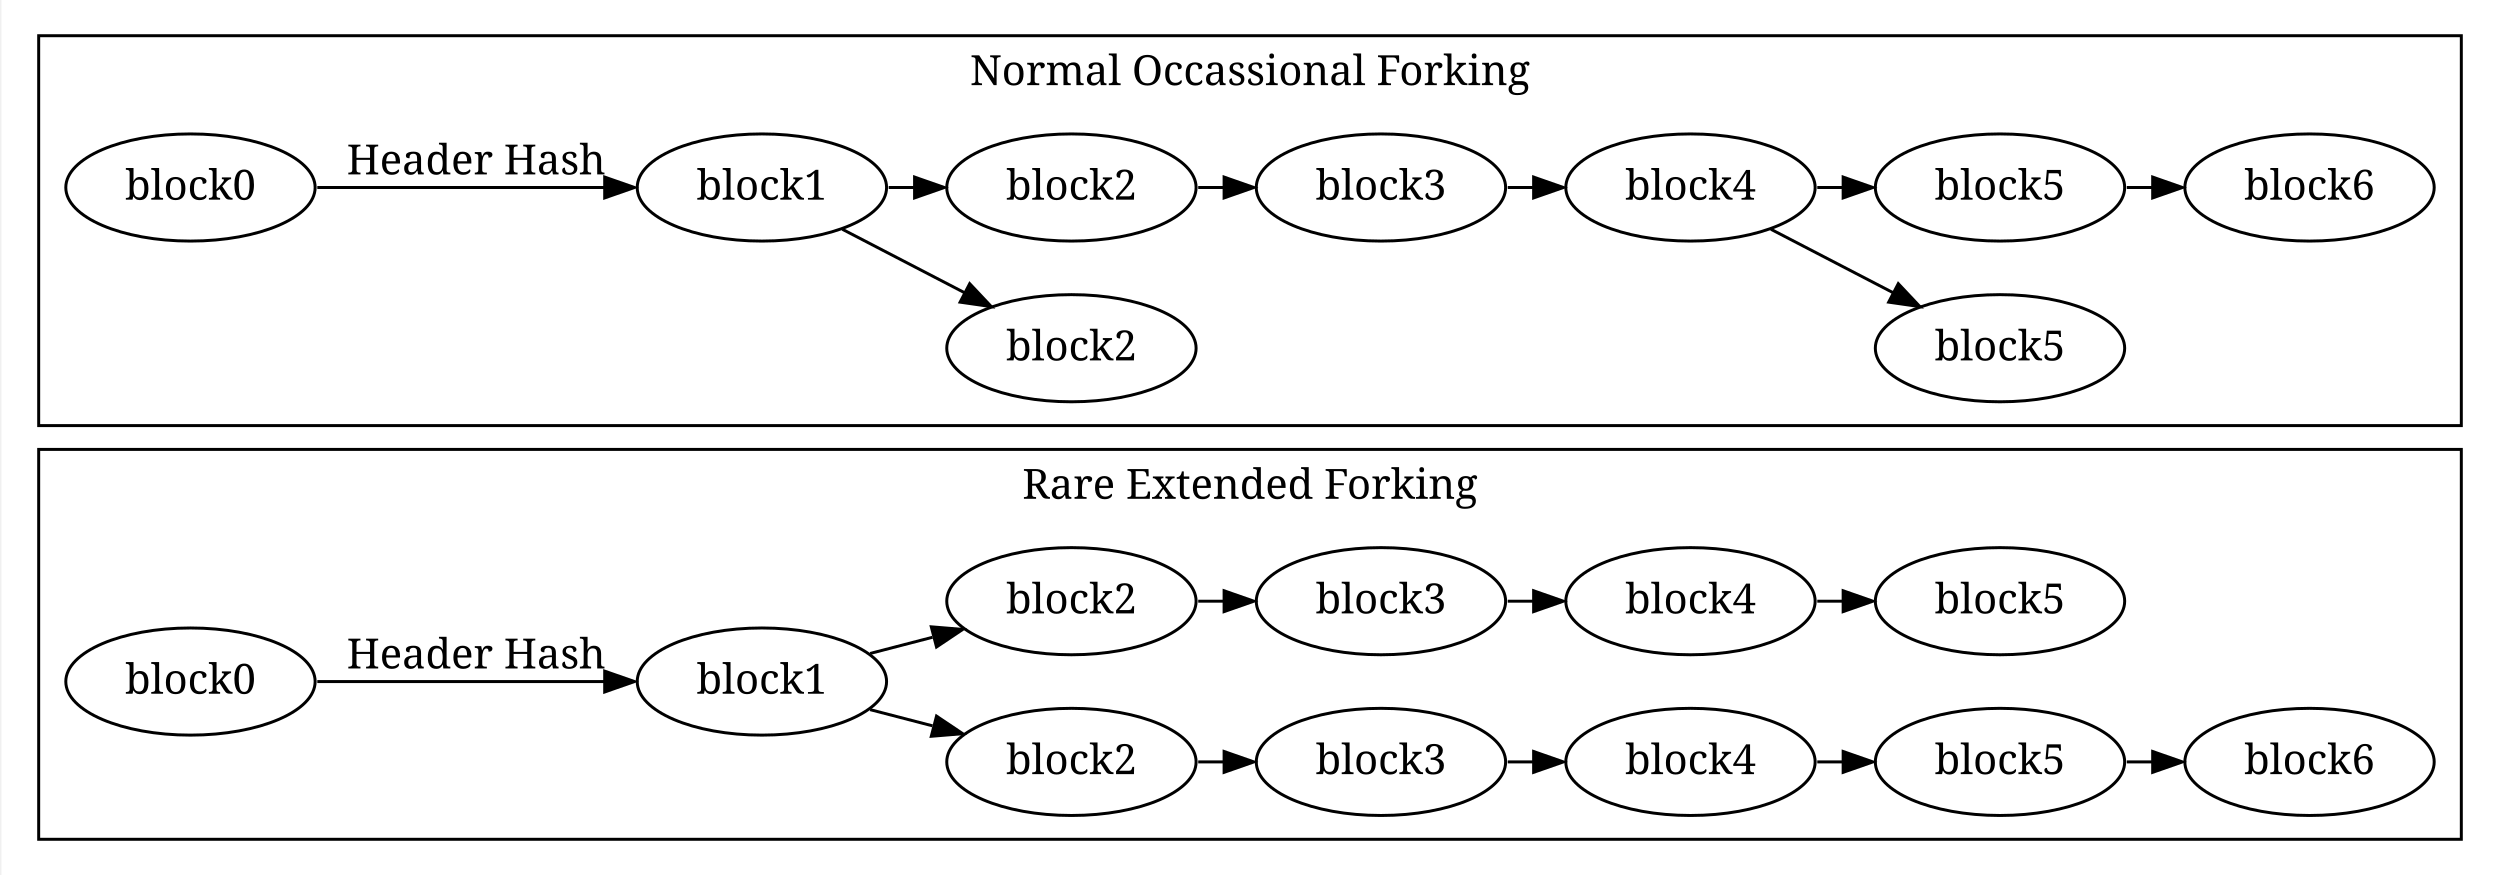
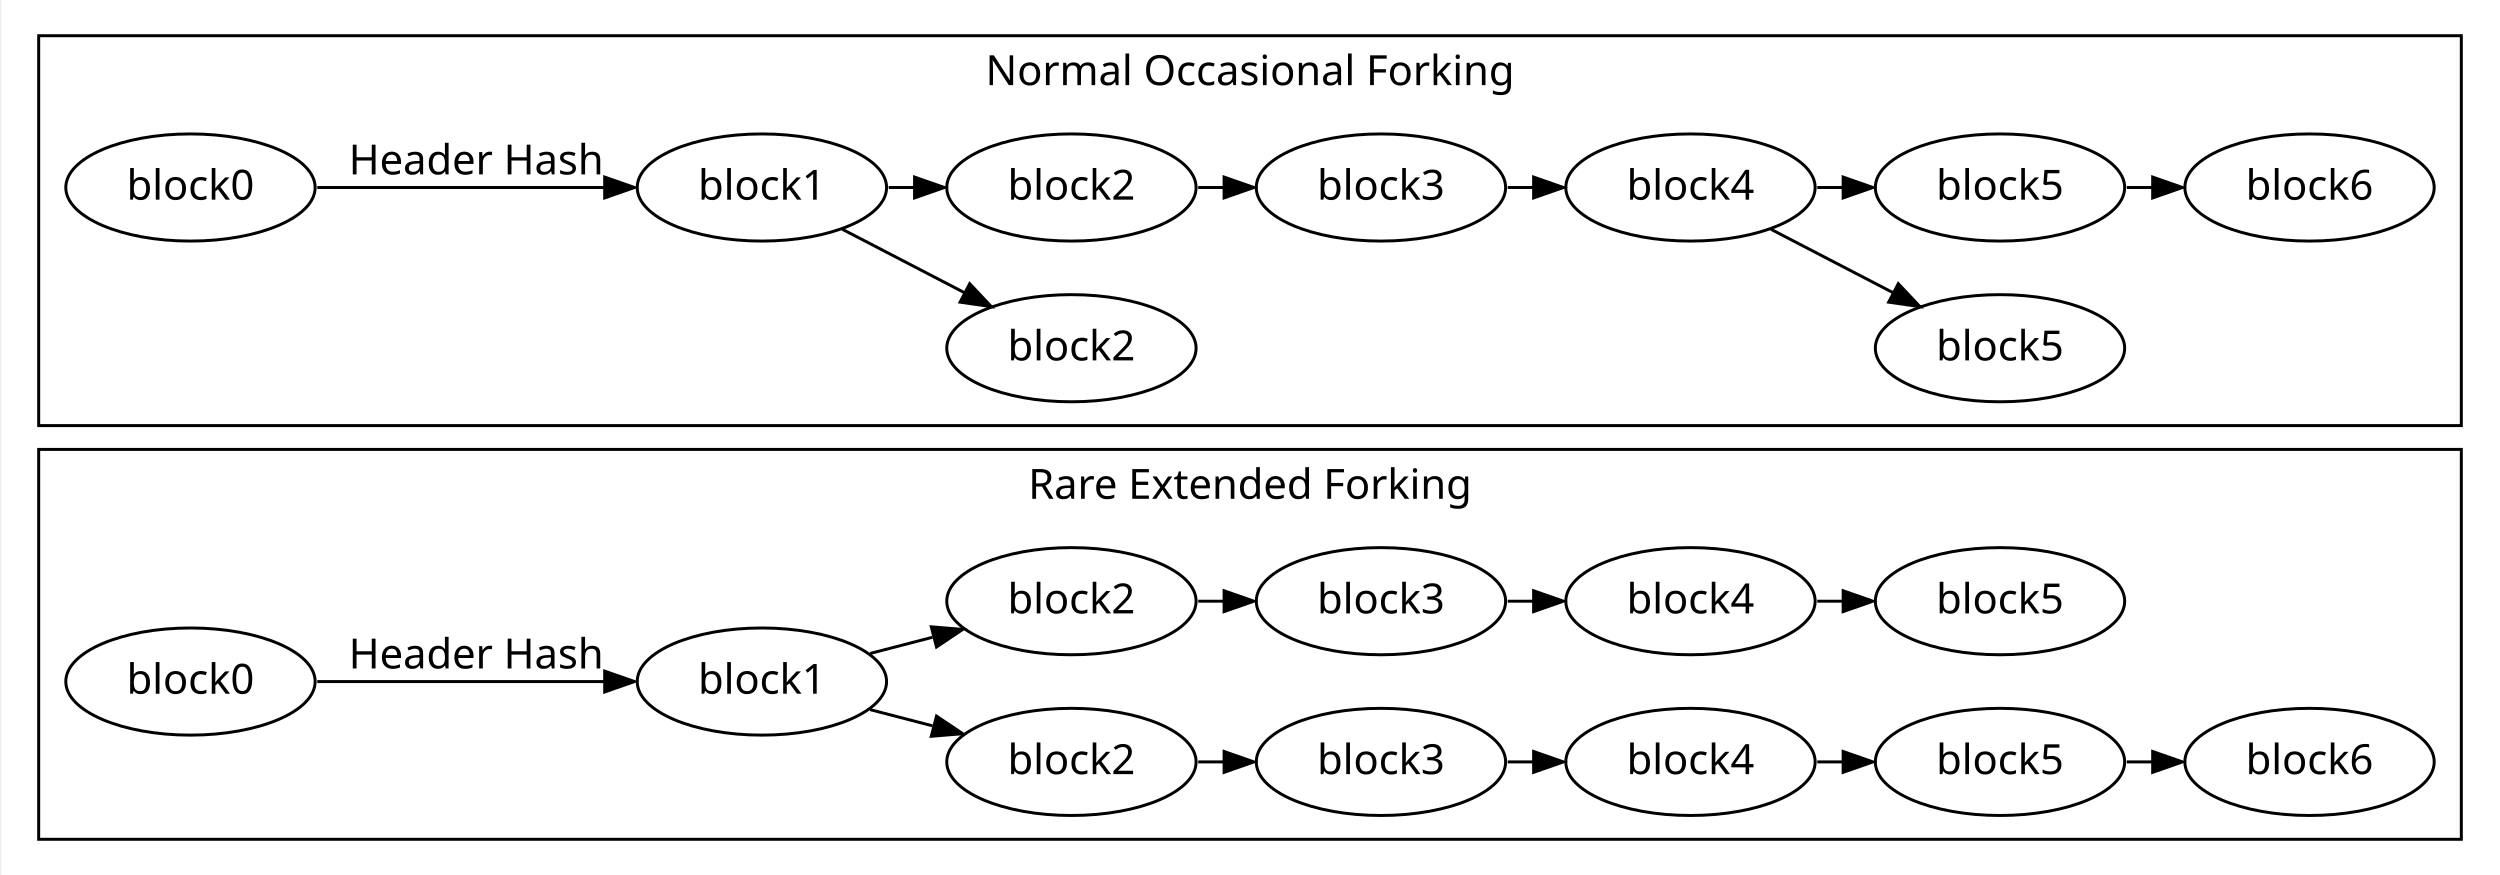
<svg xmlns="http://www.w3.org/2000/svg" width="480pt" height="168pt" viewBox="0.00 0.00 480.00 168.40">
  <g id="graph1" class="graph" transform="scale(0.572792 0.572792) rotate(0) translate(4 290)">
    <polygon fill="white" stroke="white" points="-4,5 -4,-290 835,-290 835,5 -4,5" />
    <g id="graph2" class="cluster">
      <polygon fill="none" stroke="black" points="8,-8 8,-139 822,-139 822,-8 8,-8" />
-       <text text-anchor="middle" x="415" y="-122.4" font-family="Times Roman,serif" font-size="14.00">Rare Extended Forking</text>
+       <text text-anchor="middle" x="415" y="-122.4" font-family="Sans" font-size="14.00">Rare Extended Forking</text>
    </g>
    <g id="graph3" class="cluster">
      <polygon fill="none" stroke="black" points="8,-147 8,-278 822,-278 822,-147 8,-147" />
-       <text text-anchor="middle" x="415" y="-261.4" font-family="Times Roman,serif" font-size="14.00">Normal Occassional Forking</text>
+       <text text-anchor="middle" x="415" y="-261.4" font-family="Sans" font-size="14.00">Normal Occasional Forking</text>
    </g>
    <g id="node2" class="node">
      <ellipse fill="none" stroke="black" cx="59" cy="-61" rx="41.889" ry="18" />
-       <text text-anchor="middle" x="59" y="-56.9" font-family="Times Roman,serif" font-size="14.00">block0</text>
+       <text text-anchor="middle" x="59" y="-56.9" font-family="Sans" font-size="14.00">block0</text>
    </g>
    <g id="node3" class="node">
      <ellipse fill="none" stroke="black" cx="251" cy="-61" rx="41.889" ry="18" />
-       <text text-anchor="middle" x="251" y="-56.9" font-family="Times Roman,serif" font-size="14.00">block1</text>
+       <text text-anchor="middle" x="251" y="-56.9" font-family="Sans" font-size="14.00">block1</text>
    </g>
    <g id="edge11" class="edge">
      <path fill="none" stroke="black" d="M101.611,-61C130.098,-61 167.781,-61 198.173,-61" />
      <polygon fill="black" stroke="black" points="198.177,-64.5 208.177,-61 198.177,-57.5 198.177,-64.5" />
-       <text text-anchor="middle" x="155" y="-65.4" font-family="Times Roman,serif" font-size="14.00">Header Hash</text>
+       <text text-anchor="middle" x="155" y="-65.4" font-family="Sans" font-size="14.00">Header Hash</text>
    </g>
    <g id="node4" class="node">
      <ellipse fill="none" stroke="black" cx="355" cy="-34" rx="41.889" ry="18" />
-       <text text-anchor="middle" x="355" y="-29.9" font-family="Times Roman,serif" font-size="14.00">block2</text>
+       <text text-anchor="middle" x="355" y="-29.9" font-family="Sans" font-size="14.00">block2</text>
    </g>
    <g id="edge13" class="edge">
      <path fill="none" stroke="black" d="M287.374,-51.557C294.143,-49.799 301.302,-47.941 308.329,-46.117" />
      <polygon fill="black" stroke="black" points="309.671,-49.384 318.471,-43.484 307.912,-42.609 309.671,-49.384" />
    </g>
    <g id="node9" class="node">
      <ellipse fill="none" stroke="black" cx="355" cy="-88" rx="41.889" ry="18" />
-       <text text-anchor="middle" x="355" y="-83.9" font-family="Times Roman,serif" font-size="14.00">block2</text>
+       <text text-anchor="middle" x="355" y="-83.9" font-family="Sans" font-size="14.00">block2</text>
    </g>
    <g id="edge3" class="edge">
      <path fill="none" stroke="black" d="M287.374,-70.443C294.143,-72.201 301.302,-74.059 308.329,-75.883" />
      <polygon fill="black" stroke="black" points="307.912,-79.391 318.471,-78.516 309.671,-72.616 307.912,-79.391" />
    </g>
    <g id="node5" class="node">
      <ellipse fill="none" stroke="black" cx="459" cy="-34" rx="41.889" ry="18" />
-       <text text-anchor="middle" x="459" y="-29.9" font-family="Times Roman,serif" font-size="14.00">block3</text>
+       <text text-anchor="middle" x="459" y="-29.9" font-family="Sans" font-size="14.00">block3</text>
    </g>
    <g id="edge15" class="edge">
      <path fill="none" stroke="black" d="M397.601,-34C400.397,-34 403.23,-34 406.068,-34" />
      <polygon fill="black" stroke="black" points="406.297,-37.5 416.297,-34 406.297,-30.5 406.297,-37.5" />
    </g>
    <g id="node6" class="node">
      <ellipse fill="none" stroke="black" cx="563" cy="-34" rx="41.889" ry="18" />
-       <text text-anchor="middle" x="563" y="-29.9" font-family="Times Roman,serif" font-size="14.00">block4</text>
+       <text text-anchor="middle" x="563" y="-29.9" font-family="Sans" font-size="14.00">block4</text>
    </g>
    <g id="edge17" class="edge">
      <path fill="none" stroke="black" d="M501.601,-34C504.397,-34 507.23,-34 510.068,-34" />
      <polygon fill="black" stroke="black" points="510.297,-37.5 520.297,-34 510.297,-30.5 510.297,-37.5" />
    </g>
    <g id="node7" class="node">
      <ellipse fill="none" stroke="black" cx="667" cy="-34" rx="41.889" ry="18" />
-       <text text-anchor="middle" x="667" y="-29.9" font-family="Times Roman,serif" font-size="14.00">block5</text>
+       <text text-anchor="middle" x="667" y="-29.9" font-family="Sans" font-size="14.00">block5</text>
    </g>
    <g id="edge19" class="edge">
      <path fill="none" stroke="black" d="M605.601,-34C608.397,-34 611.23,-34 614.068,-34" />
      <polygon fill="black" stroke="black" points="614.297,-37.5 624.297,-34 614.297,-30.5 614.297,-37.5" />
    </g>
    <g id="node8" class="node">
      <ellipse fill="none" stroke="black" cx="771" cy="-34" rx="41.889" ry="18" />
-       <text text-anchor="middle" x="771" y="-29.9" font-family="Times Roman,serif" font-size="14.00">block6</text>
+       <text text-anchor="middle" x="771" y="-29.9" font-family="Sans" font-size="14.00">block6</text>
    </g>
    <g id="edge21" class="edge">
      <path fill="none" stroke="black" d="M709.601,-34C712.397,-34 715.23,-34 718.068,-34" />
      <polygon fill="black" stroke="black" points="718.297,-37.5 728.297,-34 718.297,-30.5 718.297,-37.5" />
    </g>
    <g id="node10" class="node">
      <ellipse fill="none" stroke="black" cx="459" cy="-88" rx="41.889" ry="18" />
-       <text text-anchor="middle" x="459" y="-83.9" font-family="Times Roman,serif" font-size="14.00">block3</text>
+       <text text-anchor="middle" x="459" y="-83.9" font-family="Sans" font-size="14.00">block3</text>
    </g>
    <g id="edge5" class="edge">
      <path fill="none" stroke="black" d="M397.601,-88C400.397,-88 403.23,-88 406.068,-88" />
      <polygon fill="black" stroke="black" points="406.297,-91.5 416.297,-88 406.297,-84.5 406.297,-91.5" />
    </g>
    <g id="node11" class="node">
      <ellipse fill="none" stroke="black" cx="563" cy="-88" rx="41.889" ry="18" />
-       <text text-anchor="middle" x="563" y="-83.9" font-family="Times Roman,serif" font-size="14.00">block4</text>
+       <text text-anchor="middle" x="563" y="-83.9" font-family="Sans" font-size="14.00">block4</text>
    </g>
    <g id="edge7" class="edge">
      <path fill="none" stroke="black" d="M501.601,-88C504.397,-88 507.23,-88 510.068,-88" />
      <polygon fill="black" stroke="black" points="510.297,-91.5 520.297,-88 510.297,-84.5 510.297,-91.5" />
    </g>
    <g id="node12" class="node">
      <ellipse fill="none" stroke="black" cx="667" cy="-88" rx="41.889" ry="18" />
-       <text text-anchor="middle" x="667" y="-83.9" font-family="Times Roman,serif" font-size="14.00">block5</text>
+       <text text-anchor="middle" x="667" y="-83.9" font-family="Sans" font-size="14.00">block5</text>
    </g>
    <g id="edge9" class="edge">
      <path fill="none" stroke="black" d="M605.601,-88C608.397,-88 611.23,-88 614.068,-88" />
      <polygon fill="black" stroke="black" points="614.297,-91.5 624.297,-88 614.297,-84.5 614.297,-91.5" />
    </g>
    <g id="node24" class="node">
      <ellipse fill="none" stroke="black" cx="355" cy="-173" rx="41.889" ry="18" />
-       <text text-anchor="middle" x="355" y="-168.9" font-family="Times Roman,serif" font-size="14.00">block2</text>
+       <text text-anchor="middle" x="355" y="-168.9" font-family="Sans" font-size="14.00">block2</text>
    </g>
    <g id="node25" class="node">
      <ellipse fill="none" stroke="black" cx="667" cy="-173" rx="41.889" ry="18" />
-       <text text-anchor="middle" x="667" y="-168.9" font-family="Times Roman,serif" font-size="14.00">block5</text>
+       <text text-anchor="middle" x="667" y="-168.9" font-family="Sans" font-size="14.00">block5</text>
    </g>
    <g id="node26" class="node">
      <ellipse fill="none" stroke="black" cx="251" cy="-227" rx="41.889" ry="18" />
-       <text text-anchor="middle" x="251" y="-222.9" font-family="Times Roman,serif" font-size="14.00">block1</text>
+       <text text-anchor="middle" x="251" y="-222.9" font-family="Sans" font-size="14.00">block1</text>
    </g>
    <g id="edge24" class="edge">
      <path fill="none" stroke="black" d="M278.053,-212.953C290.572,-206.453 305.618,-198.641 319.073,-191.655" />
      <polygon fill="black" stroke="black" points="320.82,-194.691 328.082,-186.977 317.594,-188.479 320.82,-194.691" />
    </g>
    <g id="node33" class="node">
      <ellipse fill="none" stroke="black" cx="355" cy="-227" rx="41.889" ry="18" />
-       <text text-anchor="middle" x="355" y="-222.9" font-family="Times Roman,serif" font-size="14.00">block2</text>
+       <text text-anchor="middle" x="355" y="-222.9" font-family="Sans" font-size="14.00">block2</text>
    </g>
    <g id="edge30" class="edge">
      <path fill="none" stroke="black" d="M293.601,-227C296.397,-227 299.23,-227 302.068,-227" />
      <polygon fill="black" stroke="black" points="302.297,-230.5 312.297,-227 302.297,-223.5 302.297,-230.5" />
    </g>
    <g id="node28" class="node">
      <ellipse fill="none" stroke="black" cx="563" cy="-227" rx="41.889" ry="18" />
-       <text text-anchor="middle" x="563" y="-222.9" font-family="Times Roman,serif" font-size="14.00">block4</text>
+       <text text-anchor="middle" x="563" y="-222.9" font-family="Sans" font-size="14.00">block4</text>
    </g>
    <g id="edge26" class="edge">
      <path fill="none" stroke="black" d="M590.053,-212.953C602.572,-206.453 617.618,-198.641 631.073,-191.655" />
      <polygon fill="black" stroke="black" points="632.82,-194.691 640.082,-186.977 629.594,-188.479 632.82,-194.691" />
    </g>
    <g id="node38" class="node">
      <ellipse fill="none" stroke="black" cx="667" cy="-227" rx="41.889" ry="18" />
-       <text text-anchor="middle" x="667" y="-222.9" font-family="Times Roman,serif" font-size="14.00">block5</text>
+       <text text-anchor="middle" x="667" y="-222.9" font-family="Sans" font-size="14.00">block5</text>
    </g>
    <g id="edge36" class="edge">
      <path fill="none" stroke="black" d="M605.601,-227C608.397,-227 611.23,-227 614.068,-227" />
      <polygon fill="black" stroke="black" points="614.297,-230.5 624.297,-227 614.297,-223.5 614.297,-230.5" />
    </g>
    <g id="node30" class="node">
      <ellipse fill="none" stroke="black" cx="59" cy="-227" rx="41.889" ry="18" />
-       <text text-anchor="middle" x="59" y="-222.9" font-family="Times Roman,serif" font-size="14.00">block0</text>
+       <text text-anchor="middle" x="59" y="-222.9" font-family="Sans" font-size="14.00">block0</text>
    </g>
    <g id="edge28" class="edge">
      <path fill="none" stroke="black" d="M101.611,-227C130.098,-227 167.781,-227 198.173,-227" />
      <polygon fill="black" stroke="black" points="198.177,-230.5 208.177,-227 198.177,-223.5 198.177,-230.5" />
-       <text text-anchor="middle" x="155" y="-231.4" font-family="Times Roman,serif" font-size="14.00">Header Hash</text>
+       <text text-anchor="middle" x="155" y="-231.4" font-family="Sans" font-size="14.00">Header Hash</text>
    </g>
    <g id="node35" class="node">
      <ellipse fill="none" stroke="black" cx="459" cy="-227" rx="41.889" ry="18" />
-       <text text-anchor="middle" x="459" y="-222.9" font-family="Times Roman,serif" font-size="14.00">block3</text>
+       <text text-anchor="middle" x="459" y="-222.9" font-family="Sans" font-size="14.00">block3</text>
    </g>
    <g id="edge32" class="edge">
      <path fill="none" stroke="black" d="M397.601,-227C400.397,-227 403.23,-227 406.068,-227" />
      <polygon fill="black" stroke="black" points="406.297,-230.5 416.297,-227 406.297,-223.5 406.297,-230.5" />
    </g>
    <g id="edge34" class="edge">
      <path fill="none" stroke="black" d="M501.601,-227C504.397,-227 507.23,-227 510.068,-227" />
      <polygon fill="black" stroke="black" points="510.297,-230.5 520.297,-227 510.297,-223.5 510.297,-230.5" />
    </g>
    <g id="node40" class="node">
      <ellipse fill="none" stroke="black" cx="771" cy="-227" rx="41.889" ry="18" />
-       <text text-anchor="middle" x="771" y="-222.9" font-family="Times Roman,serif" font-size="14.00">block6</text>
+       <text text-anchor="middle" x="771" y="-222.9" font-family="Sans" font-size="14.00">block6</text>
    </g>
    <g id="edge38" class="edge">
      <path fill="none" stroke="black" d="M709.601,-227C712.397,-227 715.23,-227 718.068,-227" />
      <polygon fill="black" stroke="black" points="718.297,-230.5 728.297,-227 718.297,-223.5 718.297,-230.5" />
    </g>
  </g>
</svg>
